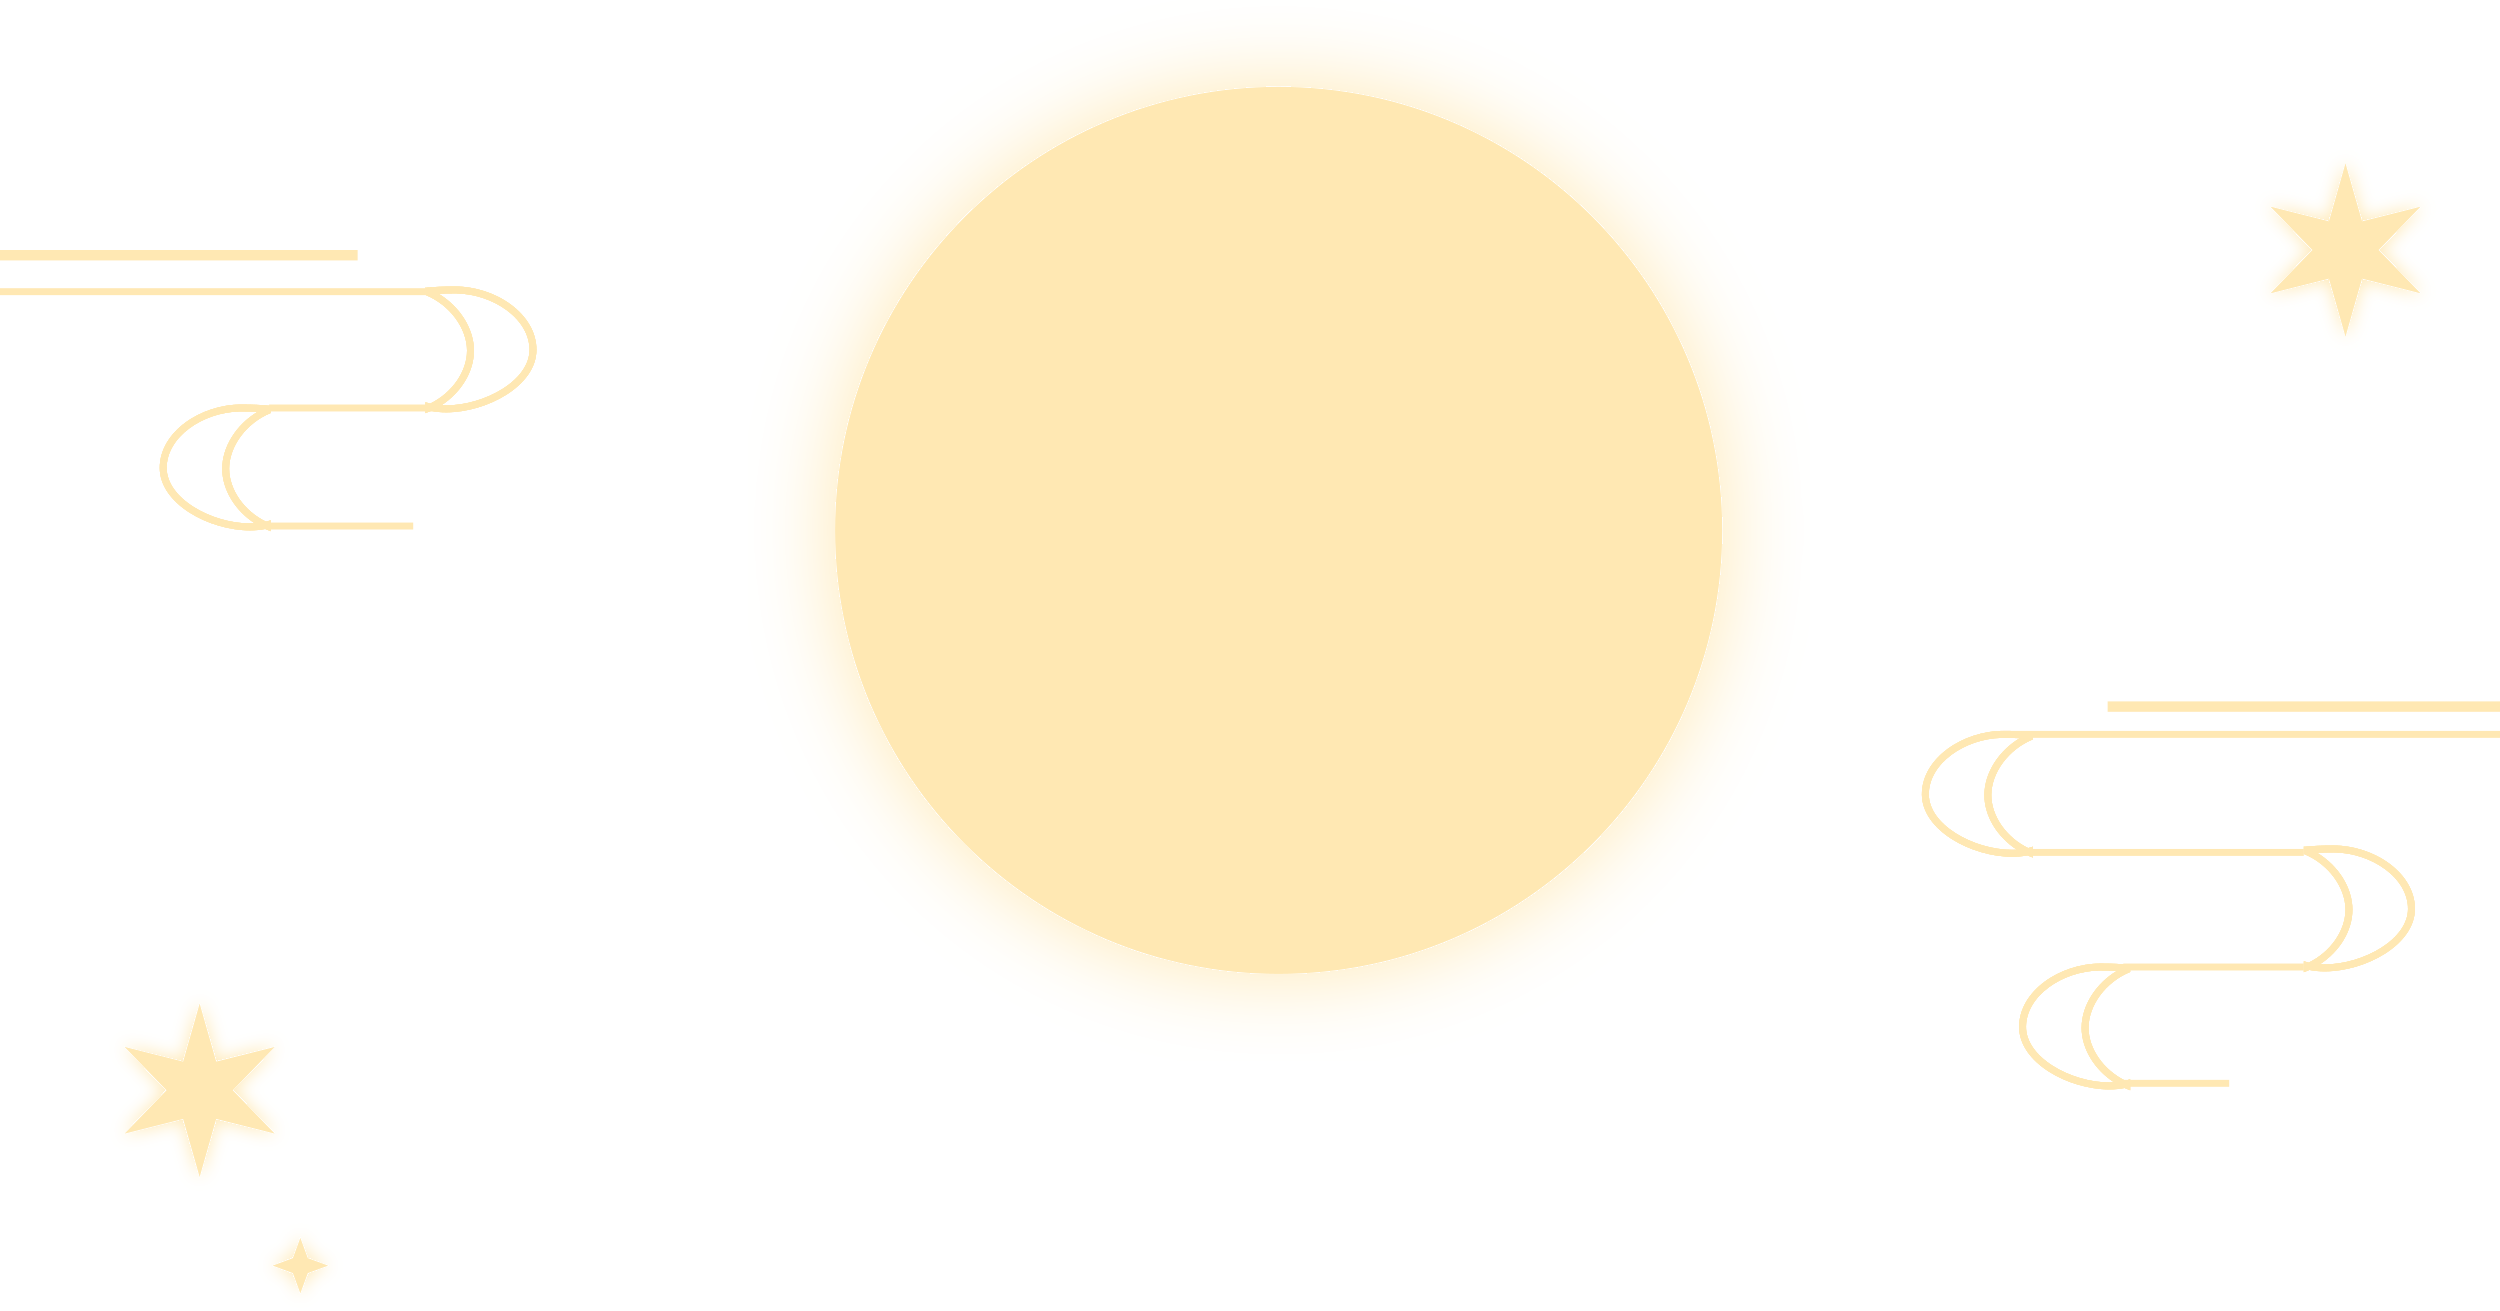
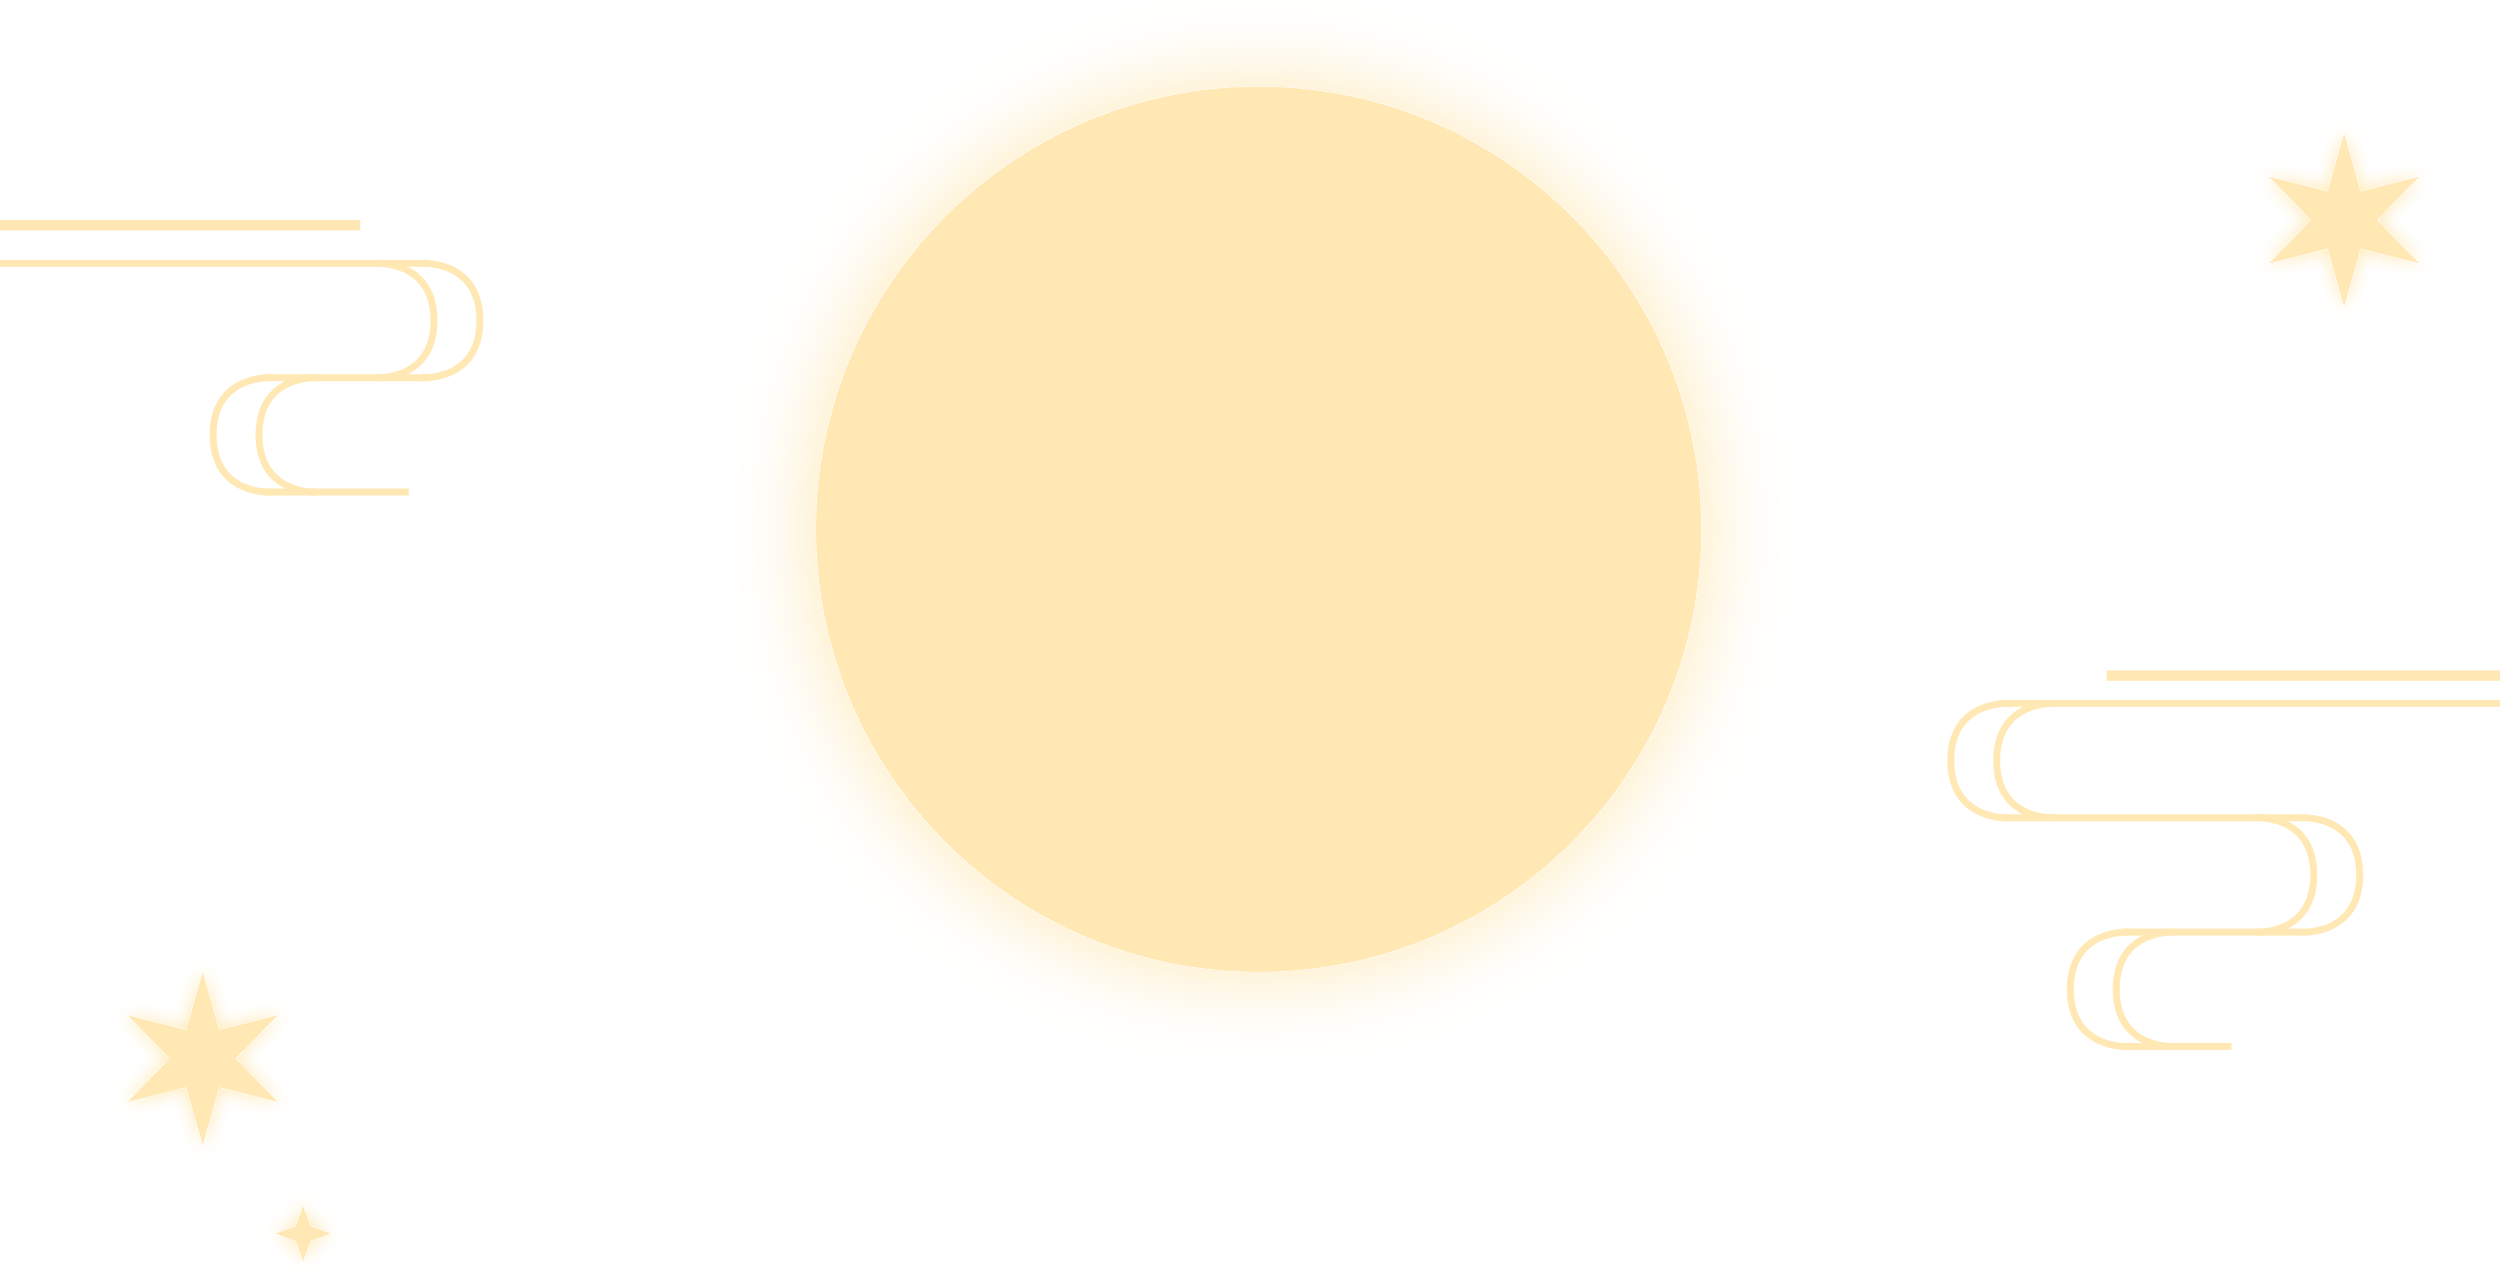
- <svg xmlns="http://www.w3.org/2000/svg" width="1440" height="755" viewBox="0 0 1440 755" fill="none">
-   <g filter="url(#filter0_d_99_47)">
-     <circle cx="736.5" cy="305.5" r="255.5" fill="#FFE8B3" />
+ <svg xmlns="http://www.w3.org/2000/svg" width="1443" height="738" viewBox="0 0 1443 738" fill="none">
+   <g filter="url(#filter0_d_147_84)">
+     <circle cx="726.5" cy="305.5" r="255.5" fill="#FFE8B3" />
  </g>
-   <g filter="url(#filter1_d_99_47)">
-     <path d="M115 578L124.549 611.46L158.301 603L134.098 628L158.301 653L124.549 644.54L115 678L105.451 644.54L71.699 653L95.902 628L71.699 603L105.451 611.46L115 578Z" fill="#FFE8B3" />
+   <g filter="url(#filter1_d_147_84)">
+     <path d="M117 561L126.549 594.46L160.301 586L136.098 611L160.301 636L126.549 627.54L117 661L107.451 627.54L73.699 636L97.902 611L73.699 586L107.451 594.46L117 561Z" fill="#FFE8B3" />
  </g>
-   <g filter="url(#filter2_d_99_47)">
-     <path d="M173 713L177.321 724.679L189 729L177.321 733.321L173 745L168.679 733.321L157 729L168.679 724.679L173 713Z" fill="#FFE8B3" />
+   <g filter="url(#filter2_d_147_84)">
+     <path d="M175 696L179.321 707.679L191 712L179.321 716.321L175 728L170.679 716.321L159 712L170.679 707.679L175 696Z" fill="#FFE8B3" />
  </g>
-   <g filter="url(#filter3_d_99_47)">
-     <path d="M1351 94L1360.55 127.46L1394.3 119L1370.1 144L1394.3 169L1360.55 160.54L1351 194L1341.45 160.54L1307.7 169L1331.9 144L1307.7 119L1341.45 127.46L1351 94Z" fill="#FFE8B3" />
+   <g filter="url(#filter3_d_147_84)">
+     <path d="M1353 77L1362.55 110.46L1396.3 102L1372.1 127L1396.3 152L1362.55 143.54L1353 177L1343.45 143.54L1309.7 152L1333.9 127L1309.7 102L1343.45 110.46L1353 77Z" fill="#FFE8B3" />
  </g>
-   <path d="M262 165C285.472 165 309 180.79 309 201.5C309 222.211 280.472 237.5 257 237.5C253.83 237.5 250.914 237.218 248.241 236.685C247.184 237.158 246.102 237.591 245 237.983V231.675C245.885 231.984 246.813 232.257 247.785 232.491C260.442 226.329 269 213.98 269 202C269 189.121 259.145 175.601 245 169.854V165.578C245.133 165.626 245.266 165.673 245.398 165.723C250 165.248 255.482 165 262 165ZM262 169C258.563 169 255.443 169.073 252.614 169.207C264.839 176.537 273 189.341 273 202C273 214.084 265.563 226.105 254.253 233.42C255.14 233.472 256.056 233.5 257 233.5C267.961 233.5 280.218 229.902 289.653 223.893C299.178 217.826 305 209.893 305 201.5C305 192.766 300.041 184.717 291.92 178.696C284.058 172.867 273.571 169.232 263.021 169.011L262 169Z" fill="#FFE8B3" />
-   <path d="M262 165C285.472 165 309 180.79 309 201.5C309 222.211 280.472 237.5 257 237.5C253.83 237.5 250.914 237.218 248.241 236.685C247.184 237.158 246.102 237.591 245 237.983V231.675C245.885 231.984 246.813 232.257 247.785 232.491C260.442 226.329 269 213.98 269 202C269 189.121 259.145 175.601 245 169.854V165.578C245.133 165.626 245.266 165.673 245.398 165.723C250 165.248 255.482 165 262 165ZM262 169C258.563 169 255.443 169.073 252.614 169.207C264.839 176.537 273 189.341 273 202C273 214.084 265.563 226.105 254.253 233.42C255.14 233.472 256.056 233.5 257 233.5C267.961 233.5 280.218 229.902 289.653 223.893C299.178 217.826 305 209.893 305 201.5C305 192.766 300.041 184.717 291.92 178.696C284.058 172.867 273.571 169.232 263.021 169.011L262 169Z" fill="#FFE8B3" />
-   <path d="M262 165C285.472 165 309 180.79 309 201.5C309 222.211 280.472 237.5 257 237.5C253.83 237.5 250.914 237.218 248.241 236.685C247.184 237.158 246.102 237.591 245 237.983V231.675C245.885 231.984 246.813 232.257 247.785 232.491C260.442 226.329 269 213.98 269 202C269 189.121 259.145 175.601 245 169.854V165.578C245.133 165.626 245.266 165.673 245.398 165.723C250 165.248 255.482 165 262 165ZM262 169C258.563 169 255.443 169.073 252.614 169.207C264.839 176.537 273 189.341 273 202C273 214.084 265.563 226.105 254.253 233.42C255.14 233.472 256.056 233.5 257 233.5C267.961 233.5 280.218 229.902 289.653 223.893C299.178 217.826 305 209.893 305 201.5C305 192.766 300.041 184.717 291.92 178.696C284.058 172.867 273.571 169.232 263.021 169.011L262 169Z" fill="#FFE8B3" />
-   <path d="M262 165C285.472 165 309 180.79 309 201.5C309 222.211 280.472 237.5 257 237.5C253.83 237.5 250.914 237.218 248.241 236.685C247.184 237.158 246.102 237.591 245 237.983V231.675C245.885 231.984 246.813 232.257 247.785 232.491C260.442 226.329 269 213.98 269 202C269 189.121 259.145 175.601 245 169.854V165.578C245.133 165.626 245.266 165.673 245.398 165.723C250 165.248 255.482 165 262 165ZM262 169C258.563 169 255.443 169.073 252.614 169.207C264.839 176.537 273 189.341 273 202C273 214.084 265.563 226.105 254.253 233.42C255.14 233.472 256.056 233.5 257 233.5C267.961 233.5 280.218 229.902 289.653 223.893C299.178 217.826 305 209.893 305 201.5C305 192.766 300.041 184.717 291.92 178.696C284.058 172.867 273.571 169.232 263.021 169.011L262 169Z" fill="#FFE8B3" />
-   <path d="M139 233C115.528 233 92 248.79 92 269.5C92 290.211 120.528 305.5 144 305.5C147.17 305.5 150.086 305.218 152.759 304.685C153.816 305.158 154.898 305.591 156 305.983V299.675C155.115 299.984 154.187 300.257 153.215 300.491C140.558 294.329 132 281.98 132 270C132 257.121 141.855 243.601 156 237.854V233.578C155.867 233.626 155.734 233.673 155.602 233.723C151 233.248 145.518 233 139 233ZM139 237C142.437 237 145.557 237.073 148.386 237.207C136.161 244.537 128 257.341 128 270C128 282.084 135.437 294.105 146.747 301.42C145.86 301.472 144.944 301.5 144 301.5C133.039 301.5 120.782 297.902 111.347 291.893C101.822 285.826 96 277.893 96 269.5C96 260.766 100.959 252.717 109.08 246.696C116.942 240.867 127.429 237.232 137.979 237.011L139 237Z" fill="#FFE8B3" />
-   <path d="M139 233C115.528 233 92 248.79 92 269.5C92 290.211 120.528 305.5 144 305.5C147.17 305.5 150.086 305.218 152.759 304.685C153.816 305.158 154.898 305.591 156 305.983V299.675C155.115 299.984 154.187 300.257 153.215 300.491C140.558 294.329 132 281.98 132 270C132 257.121 141.855 243.601 156 237.854V233.578C155.867 233.626 155.734 233.673 155.602 233.723C151 233.248 145.518 233 139 233ZM139 237C142.437 237 145.557 237.073 148.386 237.207C136.161 244.537 128 257.341 128 270C128 282.084 135.437 294.105 146.747 301.42C145.86 301.472 144.944 301.5 144 301.5C133.039 301.5 120.782 297.902 111.347 291.893C101.822 285.826 96 277.893 96 269.5C96 260.766 100.959 252.717 109.08 246.696C116.942 240.867 127.429 237.232 137.979 237.011L139 237Z" fill="#FFE8B3" />
-   <path d="M139 233C115.528 233 92 248.79 92 269.5C92 290.211 120.528 305.5 144 305.5C147.17 305.5 150.086 305.218 152.759 304.685C153.816 305.158 154.898 305.591 156 305.983V299.675C155.115 299.984 154.187 300.257 153.215 300.491C140.558 294.329 132 281.98 132 270C132 257.121 141.855 243.601 156 237.854V233.578C155.867 233.626 155.734 233.673 155.602 233.723C151 233.248 145.518 233 139 233ZM139 237C142.437 237 145.557 237.073 148.386 237.207C136.161 244.537 128 257.341 128 270C128 282.084 135.437 294.105 146.747 301.42C145.86 301.472 144.944 301.5 144 301.5C133.039 301.5 120.782 297.902 111.347 291.893C101.822 285.826 96 277.893 96 269.5C96 260.766 100.959 252.717 109.08 246.696C116.942 240.867 127.429 237.232 137.979 237.011L139 237Z" fill="#FFE8B3" />
-   <path d="M139 233C115.528 233 92 248.79 92 269.5C92 290.211 120.528 305.5 144 305.5C147.17 305.5 150.086 305.218 152.759 304.685C153.816 305.158 154.898 305.591 156 305.983V299.675C155.115 299.984 154.187 300.257 153.215 300.491C140.558 294.329 132 281.98 132 270C132 257.121 141.855 243.601 156 237.854V233.578C155.867 233.626 155.734 233.673 155.602 233.723C151 233.248 145.518 233 139 233ZM139 237C142.437 237 145.557 237.073 148.386 237.207C136.161 244.537 128 257.341 128 270C128 282.084 135.437 294.105 146.747 301.42C145.86 301.472 144.944 301.5 144 301.5C133.039 301.5 120.782 297.902 111.347 291.893C101.822 285.826 96 277.893 96 269.5C96 260.766 100.959 252.717 109.08 246.696C116.942 240.867 127.429 237.232 137.979 237.011L139 237Z" fill="#FFE8B3" />
-   <line y1="-2" x2="541" y2="-2" transform="matrix(-1 0 0 1 245 170)" stroke="#FFE8B3" stroke-width="4" />
-   <line x1="249" y1="235" x2="155" y2="235" stroke="#FFE8B3" stroke-width="4" />
-   <line x1="238" y1="303" x2="155" y2="303" stroke="#FFE8B3" stroke-width="4" />
-   <line x1="206" y1="147" x2="-214" y2="147" stroke="#FFE8B3" stroke-width="6" />
-   <path d="M1154 421C1130.53 421 1107 436.79 1107 457.5C1107 478.211 1135.53 493.5 1159 493.5C1162.17 493.5 1165.09 493.218 1167.76 492.685C1168.82 493.158 1169.9 493.591 1171 493.983V487.675C1170.11 487.984 1169.19 488.257 1168.21 488.491C1155.56 482.329 1147 469.98 1147 458C1147 445.121 1156.85 431.601 1171 425.854V421.578C1170.87 421.626 1170.73 421.673 1170.6 421.723C1166 421.248 1160.52 421 1154 421ZM1154 425C1157.44 425 1160.56 425.073 1163.39 425.207C1151.16 432.537 1143 445.341 1143 458C1143 470.084 1150.44 482.105 1161.75 489.42C1160.86 489.472 1159.94 489.5 1159 489.5C1148.04 489.5 1135.78 485.902 1126.35 479.893C1116.82 473.826 1111 465.893 1111 457.5C1111 448.766 1115.96 440.717 1124.08 434.696C1131.94 428.867 1142.43 425.232 1152.98 425.011L1154 425Z" fill="#FFE8B3" />
-   <path d="M1154 421C1130.53 421 1107 436.79 1107 457.5C1107 478.211 1135.53 493.5 1159 493.5C1162.17 493.5 1165.09 493.218 1167.76 492.685C1168.82 493.158 1169.9 493.591 1171 493.983V487.675C1170.11 487.984 1169.19 488.257 1168.21 488.491C1155.56 482.329 1147 469.98 1147 458C1147 445.121 1156.85 431.601 1171 425.854V421.578C1170.87 421.626 1170.73 421.673 1170.6 421.723C1166 421.248 1160.52 421 1154 421ZM1154 425C1157.44 425 1160.56 425.073 1163.39 425.207C1151.16 432.537 1143 445.341 1143 458C1143 470.084 1150.44 482.105 1161.75 489.42C1160.86 489.472 1159.94 489.5 1159 489.5C1148.04 489.5 1135.78 485.902 1126.35 479.893C1116.82 473.826 1111 465.893 1111 457.5C1111 448.766 1115.96 440.717 1124.08 434.696C1131.94 428.867 1142.43 425.232 1152.98 425.011L1154 425Z" fill="#FFE8B3" />
-   <path d="M1154 421C1130.53 421 1107 436.79 1107 457.5C1107 478.211 1135.53 493.5 1159 493.5C1162.17 493.5 1165.09 493.218 1167.76 492.685C1168.82 493.158 1169.9 493.591 1171 493.983V487.675C1170.11 487.984 1169.19 488.257 1168.21 488.491C1155.56 482.329 1147 469.98 1147 458C1147 445.121 1156.85 431.601 1171 425.854V421.578C1170.87 421.626 1170.73 421.673 1170.6 421.723C1166 421.248 1160.52 421 1154 421ZM1154 425C1157.44 425 1160.56 425.073 1163.39 425.207C1151.16 432.537 1143 445.341 1143 458C1143 470.084 1150.44 482.105 1161.75 489.42C1160.86 489.472 1159.94 489.5 1159 489.5C1148.04 489.5 1135.78 485.902 1126.35 479.893C1116.82 473.826 1111 465.893 1111 457.5C1111 448.766 1115.96 440.717 1124.08 434.696C1131.94 428.867 1142.43 425.232 1152.98 425.011L1154 425Z" fill="#FFE8B3" />
-   <path d="M1154 421C1130.53 421 1107 436.79 1107 457.5C1107 478.211 1135.53 493.5 1159 493.5C1162.17 493.5 1165.09 493.218 1167.76 492.685C1168.82 493.158 1169.9 493.591 1171 493.983V487.675C1170.11 487.984 1169.19 488.257 1168.21 488.491C1155.56 482.329 1147 469.98 1147 458C1147 445.121 1156.85 431.601 1171 425.854V421.578C1170.87 421.626 1170.73 421.673 1170.6 421.723C1166 421.248 1160.52 421 1154 421ZM1154 425C1157.44 425 1160.56 425.073 1163.39 425.207C1151.16 432.537 1143 445.341 1143 458C1143 470.084 1150.44 482.105 1161.75 489.42C1160.86 489.472 1159.94 489.5 1159 489.5C1148.04 489.5 1135.78 485.902 1126.35 479.893C1116.82 473.826 1111 465.893 1111 457.5C1111 448.766 1115.96 440.717 1124.08 434.696C1131.94 428.867 1142.43 425.232 1152.98 425.011L1154 425Z" fill="#FFE8B3" />
-   <path d="M1344 487C1367.47 487 1391 502.79 1391 523.5C1391 544.211 1362.47 559.5 1339 559.5C1335.83 559.5 1332.91 559.218 1330.24 558.685C1329.18 559.158 1328.1 559.591 1327 559.983V553.675C1327.89 553.984 1328.81 554.257 1329.79 554.491C1342.44 548.329 1351 535.98 1351 524C1351 511.121 1341.15 497.601 1327 491.854V487.578C1327.13 487.626 1327.27 487.673 1327.4 487.723C1332 487.248 1337.48 487 1344 487ZM1344 491C1340.56 491 1337.44 491.073 1334.61 491.207C1346.84 498.537 1355 511.341 1355 524C1355 536.084 1347.56 548.105 1336.25 555.42C1337.14 555.472 1338.06 555.5 1339 555.5C1349.96 555.5 1362.22 551.902 1371.65 545.893C1381.18 539.826 1387 531.893 1387 523.5C1387 514.766 1382.04 506.717 1373.92 500.696C1366.06 494.867 1355.57 491.232 1345.02 491.011L1344 491Z" fill="#FFE8B3" />
-   <path d="M1344 487C1367.47 487 1391 502.79 1391 523.5C1391 544.211 1362.47 559.5 1339 559.5C1335.83 559.5 1332.91 559.218 1330.24 558.685C1329.18 559.158 1328.1 559.591 1327 559.983V553.675C1327.89 553.984 1328.81 554.257 1329.79 554.491C1342.44 548.329 1351 535.98 1351 524C1351 511.121 1341.15 497.601 1327 491.854V487.578C1327.13 487.626 1327.27 487.673 1327.4 487.723C1332 487.248 1337.48 487 1344 487ZM1344 491C1340.56 491 1337.44 491.073 1334.61 491.207C1346.84 498.537 1355 511.341 1355 524C1355 536.084 1347.56 548.105 1336.25 555.42C1337.14 555.472 1338.06 555.5 1339 555.5C1349.96 555.5 1362.22 551.902 1371.65 545.893C1381.18 539.826 1387 531.893 1387 523.5C1387 514.766 1382.04 506.717 1373.92 500.696C1366.06 494.867 1355.57 491.232 1345.02 491.011L1344 491Z" fill="#FFE8B3" />
-   <path d="M1344 487C1367.47 487 1391 502.79 1391 523.5C1391 544.211 1362.47 559.5 1339 559.5C1335.83 559.5 1332.91 559.218 1330.24 558.685C1329.18 559.158 1328.1 559.591 1327 559.983V553.675C1327.89 553.984 1328.81 554.257 1329.79 554.491C1342.44 548.329 1351 535.98 1351 524C1351 511.121 1341.15 497.601 1327 491.854V487.578C1327.13 487.626 1327.27 487.673 1327.4 487.723C1332 487.248 1337.48 487 1344 487ZM1344 491C1340.56 491 1337.44 491.073 1334.61 491.207C1346.84 498.537 1355 511.341 1355 524C1355 536.084 1347.56 548.105 1336.25 555.42C1337.14 555.472 1338.06 555.5 1339 555.5C1349.96 555.5 1362.22 551.902 1371.65 545.893C1381.18 539.826 1387 531.893 1387 523.5C1387 514.766 1382.04 506.717 1373.92 500.696C1366.06 494.867 1355.57 491.232 1345.02 491.011L1344 491Z" fill="#FFE8B3" />
-   <path d="M1344 487C1367.47 487 1391 502.79 1391 523.5C1391 544.211 1362.47 559.5 1339 559.5C1335.83 559.5 1332.91 559.218 1330.24 558.685C1329.18 559.158 1328.1 559.591 1327 559.983V553.675C1327.89 553.984 1328.81 554.257 1329.79 554.491C1342.44 548.329 1351 535.98 1351 524C1351 511.121 1341.15 497.601 1327 491.854V487.578C1327.13 487.626 1327.27 487.673 1327.4 487.723C1332 487.248 1337.48 487 1344 487ZM1344 491C1340.56 491 1337.44 491.073 1334.61 491.207C1346.84 498.537 1355 511.341 1355 524C1355 536.084 1347.56 548.105 1336.25 555.42C1337.14 555.472 1338.06 555.5 1339 555.5C1349.96 555.5 1362.22 551.902 1371.65 545.893C1381.18 539.826 1387 531.893 1387 523.5C1387 514.766 1382.04 506.717 1373.92 500.696C1366.06 494.867 1355.57 491.232 1345.02 491.011L1344 491Z" fill="#FFE8B3" />
-   <path d="M1210 555C1186.53 555 1163 570.79 1163 591.5C1163 612.211 1191.53 627.5 1215 627.5C1218.17 627.5 1221.09 627.218 1223.76 626.685C1224.82 627.158 1225.9 627.591 1227 627.983V621.675C1226.11 621.984 1225.19 622.257 1224.21 622.491C1211.56 616.329 1203 603.98 1203 592C1203 579.121 1212.85 565.601 1227 559.854V555.578C1226.87 555.626 1226.73 555.673 1226.6 555.723C1222 555.248 1216.52 555 1210 555ZM1210 559C1213.44 559 1216.56 559.073 1219.39 559.207C1207.16 566.537 1199 579.341 1199 592C1199 604.084 1206.44 616.105 1217.75 623.42C1216.86 623.472 1215.94 623.5 1215 623.5C1204.04 623.5 1191.78 619.902 1182.35 613.893C1172.82 607.826 1167 599.893 1167 591.5C1167 582.766 1171.96 574.717 1180.08 568.696C1187.94 562.867 1198.43 559.232 1208.98 559.011L1210 559Z" fill="#FFE8B3" />
-   <path d="M1210 555C1186.53 555 1163 570.79 1163 591.5C1163 612.211 1191.53 627.5 1215 627.5C1218.17 627.5 1221.09 627.218 1223.76 626.685C1224.82 627.158 1225.9 627.591 1227 627.983V621.675C1226.11 621.984 1225.19 622.257 1224.21 622.491C1211.56 616.329 1203 603.98 1203 592C1203 579.121 1212.85 565.601 1227 559.854V555.578C1226.87 555.626 1226.73 555.673 1226.6 555.723C1222 555.248 1216.52 555 1210 555ZM1210 559C1213.44 559 1216.56 559.073 1219.39 559.207C1207.16 566.537 1199 579.341 1199 592C1199 604.084 1206.44 616.105 1217.75 623.42C1216.86 623.472 1215.94 623.5 1215 623.5C1204.04 623.5 1191.78 619.902 1182.35 613.893C1172.82 607.826 1167 599.893 1167 591.5C1167 582.766 1171.96 574.717 1180.08 568.696C1187.94 562.867 1198.43 559.232 1208.98 559.011L1210 559Z" fill="#FFE8B3" />
-   <path d="M1210 555C1186.53 555 1163 570.79 1163 591.5C1163 612.211 1191.53 627.5 1215 627.5C1218.17 627.5 1221.09 627.218 1223.76 626.685C1224.82 627.158 1225.9 627.591 1227 627.983V621.675C1226.11 621.984 1225.19 622.257 1224.21 622.491C1211.56 616.329 1203 603.98 1203 592C1203 579.121 1212.85 565.601 1227 559.854V555.578C1226.87 555.626 1226.73 555.673 1226.6 555.723C1222 555.248 1216.52 555 1210 555ZM1210 559C1213.44 559 1216.56 559.073 1219.39 559.207C1207.16 566.537 1199 579.341 1199 592C1199 604.084 1206.44 616.105 1217.75 623.42C1216.86 623.472 1215.94 623.5 1215 623.5C1204.04 623.5 1191.78 619.902 1182.35 613.893C1172.82 607.826 1167 599.893 1167 591.5C1167 582.766 1171.96 574.717 1180.08 568.696C1187.94 562.867 1198.43 559.232 1208.98 559.011L1210 559Z" fill="#FFE8B3" />
-   <path d="M1210 555C1186.53 555 1163 570.79 1163 591.5C1163 612.211 1191.53 627.5 1215 627.5C1218.17 627.5 1221.09 627.218 1223.76 626.685C1224.82 627.158 1225.9 627.591 1227 627.983V621.675C1226.11 621.984 1225.19 622.257 1224.21 622.491C1211.56 616.329 1203 603.98 1203 592C1203 579.121 1212.85 565.601 1227 559.854V555.578C1226.87 555.626 1226.73 555.673 1226.6 555.723C1222 555.248 1216.52 555 1210 555ZM1210 559C1213.44 559 1216.56 559.073 1219.39 559.207C1207.16 566.537 1199 579.341 1199 592C1199 604.084 1206.44 616.105 1217.75 623.42C1216.86 623.472 1215.94 623.5 1215 623.5C1204.04 623.5 1191.78 619.902 1182.35 613.893C1172.82 607.826 1167 599.893 1167 591.5C1167 582.766 1171.96 574.717 1180.08 568.696C1187.94 562.867 1198.43 559.232 1208.98 559.011L1210 559Z" fill="#FFE8B3" />
-   <line y1="-2" x2="541" y2="-2" transform="matrix(-1 0 0 1 1695 425)" stroke="#FFE8B3" stroke-width="4" />
-   <line x1="1634" y1="407" x2="1214" y2="407" stroke="#FFE8B3" stroke-width="6" />
-   <line x1="1327" y1="491" x2="1171" y2="491" stroke="#FFE8B3" stroke-width="4" />
-   <line x1="1327" y1="557" x2="1223" y2="557" stroke="#FFE8B3" stroke-width="4" />
-   <line x1="1284" y1="624" x2="1223" y2="624" stroke="#FFE8B3" stroke-width="4" />
+   <line x1="247" y1="152" y2="152" stroke="#FFE8B3" stroke-width="4" />
+   <line x1="247" y1="218" x2="153" y2="218" stroke="#FFE8B3" stroke-width="4" />
+   <line x1="236" y1="284" x2="153" y2="284" stroke="#FFE8B3" stroke-width="4" />
+   <line x1="208" y1="130" x2="-2.62268e-07" y2="130" stroke="#FFE8B3" stroke-width="6" />
+   <line x1="1443" y1="406" x2="1157" y2="406" stroke="#FFE8B3" stroke-width="4" />
+   <line x1="1443" y1="390" x2="1216" y2="390" stroke="#FFE8B3" stroke-width="6" />
+   <line x1="1329" y1="472" x2="1157" y2="472" stroke="#FFE8B3" stroke-width="4" />
+   <line x1="1329" y1="538" x2="1225" y2="538" stroke="#FFE8B3" stroke-width="4" />
+   <line x1="1288" y1="604" x2="1227" y2="604" stroke="#FFE8B3" stroke-width="4" />
+   <path d="M243.5 218.042C243.5 218.042 277 220.042 277 185.042C277 150.042 243.5 152.042 243.5 152.042" stroke="#FFE8B3" stroke-width="4" />
+   <path d="M217 218.021C217 218.021 250.5 220.021 250.5 185.021C250.5 150.021 217 152.021 217 152.021" stroke="#FFE8B3" stroke-width="4" />
+   <path d="M1328.5 538.042C1328.5 538.042 1362 540.042 1362 505.042C1362 470.042 1328.5 472.042 1328.5 472.042" stroke="#FFE8B3" stroke-width="4" />
+   <path d="M1302 538.021C1302 538.021 1335.5 540.021 1335.5 505.021C1335.5 470.021 1302 472.021 1302 472.021" stroke="#FFE8B3" stroke-width="4" />
+   <path d="M1159.5 472.042C1159.5 472.042 1126 474.042 1126 439.042C1126 404.042 1159.5 406.042 1159.5 406.042" stroke="#FFE8B3" stroke-width="4" />
+   <path d="M1186 472.021C1186 472.021 1152.5 474.021 1152.5 439.021C1152.5 404.021 1186 406.021 1186 406.021" stroke="#FFE8B3" stroke-width="4" />
+   <path d="M1228.5 604.042C1228.5 604.042 1195 606.042 1195 571.042C1195 536.042 1228.5 538.042 1228.5 538.042" stroke="#FFE8B3" stroke-width="4" />
+   <path d="M1255 604.021C1255 604.021 1221.5 606.021 1221.5 571.021C1221.5 536.021 1255 538.021 1255 538.021" stroke="#FFE8B3" stroke-width="4" />
+   <path d="M156.5 284.042C156.5 284.042 123 286.042 123 251.042C123 216.042 156.5 218.042 156.5 218.042" stroke="#FFE8B3" stroke-width="4" />
+   <path d="M183 284.021C183 284.021 149.5 286.021 149.5 251.021C149.5 216.021 183 218.021 183 218.021" stroke="#FFE8B3" stroke-width="4" />
  <defs>
-     <filter id="filter0_d_99_47" x="431" y="0" width="611" height="611" filterUnits="userSpaceOnUse" color-interpolation-filters="sRGB">
+     <filter id="filter0_d_147_84" x="421" y="0" width="611" height="611" filterUnits="userSpaceOnUse" color-interpolation-filters="sRGB">
      <feFlood flood-opacity="0" result="BackgroundImageFix" />
      <feColorMatrix in="SourceAlpha" type="matrix" values="0 0 0 0 0 0 0 0 0 0 0 0 0 0 0 0 0 0 127 0" result="hardAlpha" />
      <feOffset />
      <feGaussianBlur stdDeviation="25" />
      <feComposite in2="hardAlpha" operator="out" />
      <feColorMatrix type="matrix" values="0 0 0 0 1 0 0 0 0 0.911 0 0 0 0 0.704 0 0 0 1 0" />
-       <feBlend mode="normal" in2="BackgroundImageFix" result="effect1_dropShadow_99_47" />
-       <feBlend mode="normal" in="SourceGraphic" in2="effect1_dropShadow_99_47" result="shape" />
+       <feBlend mode="normal" in2="BackgroundImageFix" result="effect1_dropShadow_147_84" />
+       <feBlend mode="normal" in="SourceGraphic" in2="effect1_dropShadow_147_84" result="shape" />
    </filter>
-     <filter id="filter1_d_99_47" x="61.699" y="568" width="106.603" height="120" filterUnits="userSpaceOnUse" color-interpolation-filters="sRGB">
+     <filter id="filter1_d_147_84" x="63.699" y="551" width="106.603" height="120" filterUnits="userSpaceOnUse" color-interpolation-filters="sRGB">
      <feFlood flood-opacity="0" result="BackgroundImageFix" />
      <feColorMatrix in="SourceAlpha" type="matrix" values="0 0 0 0 0 0 0 0 0 0 0 0 0 0 0 0 0 0 127 0" result="hardAlpha" />
      <feOffset />
      <feGaussianBlur stdDeviation="5" />
      <feComposite in2="hardAlpha" operator="out" />
      <feColorMatrix type="matrix" values="0 0 0 0 1 0 0 0 0 0.911 0 0 0 0 0.704 0 0 0 1 0" />
-       <feBlend mode="normal" in2="BackgroundImageFix" result="effect1_dropShadow_99_47" />
-       <feBlend mode="normal" in="SourceGraphic" in2="effect1_dropShadow_99_47" result="shape" />
+       <feBlend mode="normal" in2="BackgroundImageFix" result="effect1_dropShadow_147_84" />
+       <feBlend mode="normal" in="SourceGraphic" in2="effect1_dropShadow_147_84" result="shape" />
    </filter>
-     <filter id="filter2_d_99_47" x="147" y="703" width="52" height="52" filterUnits="userSpaceOnUse" color-interpolation-filters="sRGB">
+     <filter id="filter2_d_147_84" x="149" y="686" width="52" height="52" filterUnits="userSpaceOnUse" color-interpolation-filters="sRGB">
      <feFlood flood-opacity="0" result="BackgroundImageFix" />
      <feColorMatrix in="SourceAlpha" type="matrix" values="0 0 0 0 0 0 0 0 0 0 0 0 0 0 0 0 0 0 127 0" result="hardAlpha" />
      <feOffset />
      <feGaussianBlur stdDeviation="5" />
      <feComposite in2="hardAlpha" operator="out" />
      <feColorMatrix type="matrix" values="0 0 0 0 1 0 0 0 0 0.911 0 0 0 0 0.704 0 0 0 1 0" />
-       <feBlend mode="normal" in2="BackgroundImageFix" result="effect1_dropShadow_99_47" />
-       <feBlend mode="normal" in="SourceGraphic" in2="effect1_dropShadow_99_47" result="shape" />
+       <feBlend mode="normal" in2="BackgroundImageFix" result="effect1_dropShadow_147_84" />
+       <feBlend mode="normal" in="SourceGraphic" in2="effect1_dropShadow_147_84" result="shape" />
    </filter>
-     <filter id="filter3_d_99_47" x="1297.7" y="84" width="106.603" height="120" filterUnits="userSpaceOnUse" color-interpolation-filters="sRGB">
+     <filter id="filter3_d_147_84" x="1299.7" y="67" width="106.603" height="120" filterUnits="userSpaceOnUse" color-interpolation-filters="sRGB">
      <feFlood flood-opacity="0" result="BackgroundImageFix" />
      <feColorMatrix in="SourceAlpha" type="matrix" values="0 0 0 0 0 0 0 0 0 0 0 0 0 0 0 0 0 0 127 0" result="hardAlpha" />
      <feOffset />
      <feGaussianBlur stdDeviation="5" />
      <feComposite in2="hardAlpha" operator="out" />
      <feColorMatrix type="matrix" values="0 0 0 0 1 0 0 0 0 0.911 0 0 0 0 0.704 0 0 0 1 0" />
-       <feBlend mode="normal" in2="BackgroundImageFix" result="effect1_dropShadow_99_47" />
-       <feBlend mode="normal" in="SourceGraphic" in2="effect1_dropShadow_99_47" result="shape" />
+       <feBlend mode="normal" in2="BackgroundImageFix" result="effect1_dropShadow_147_84" />
+       <feBlend mode="normal" in="SourceGraphic" in2="effect1_dropShadow_147_84" result="shape" />
    </filter>
  </defs>
</svg>
